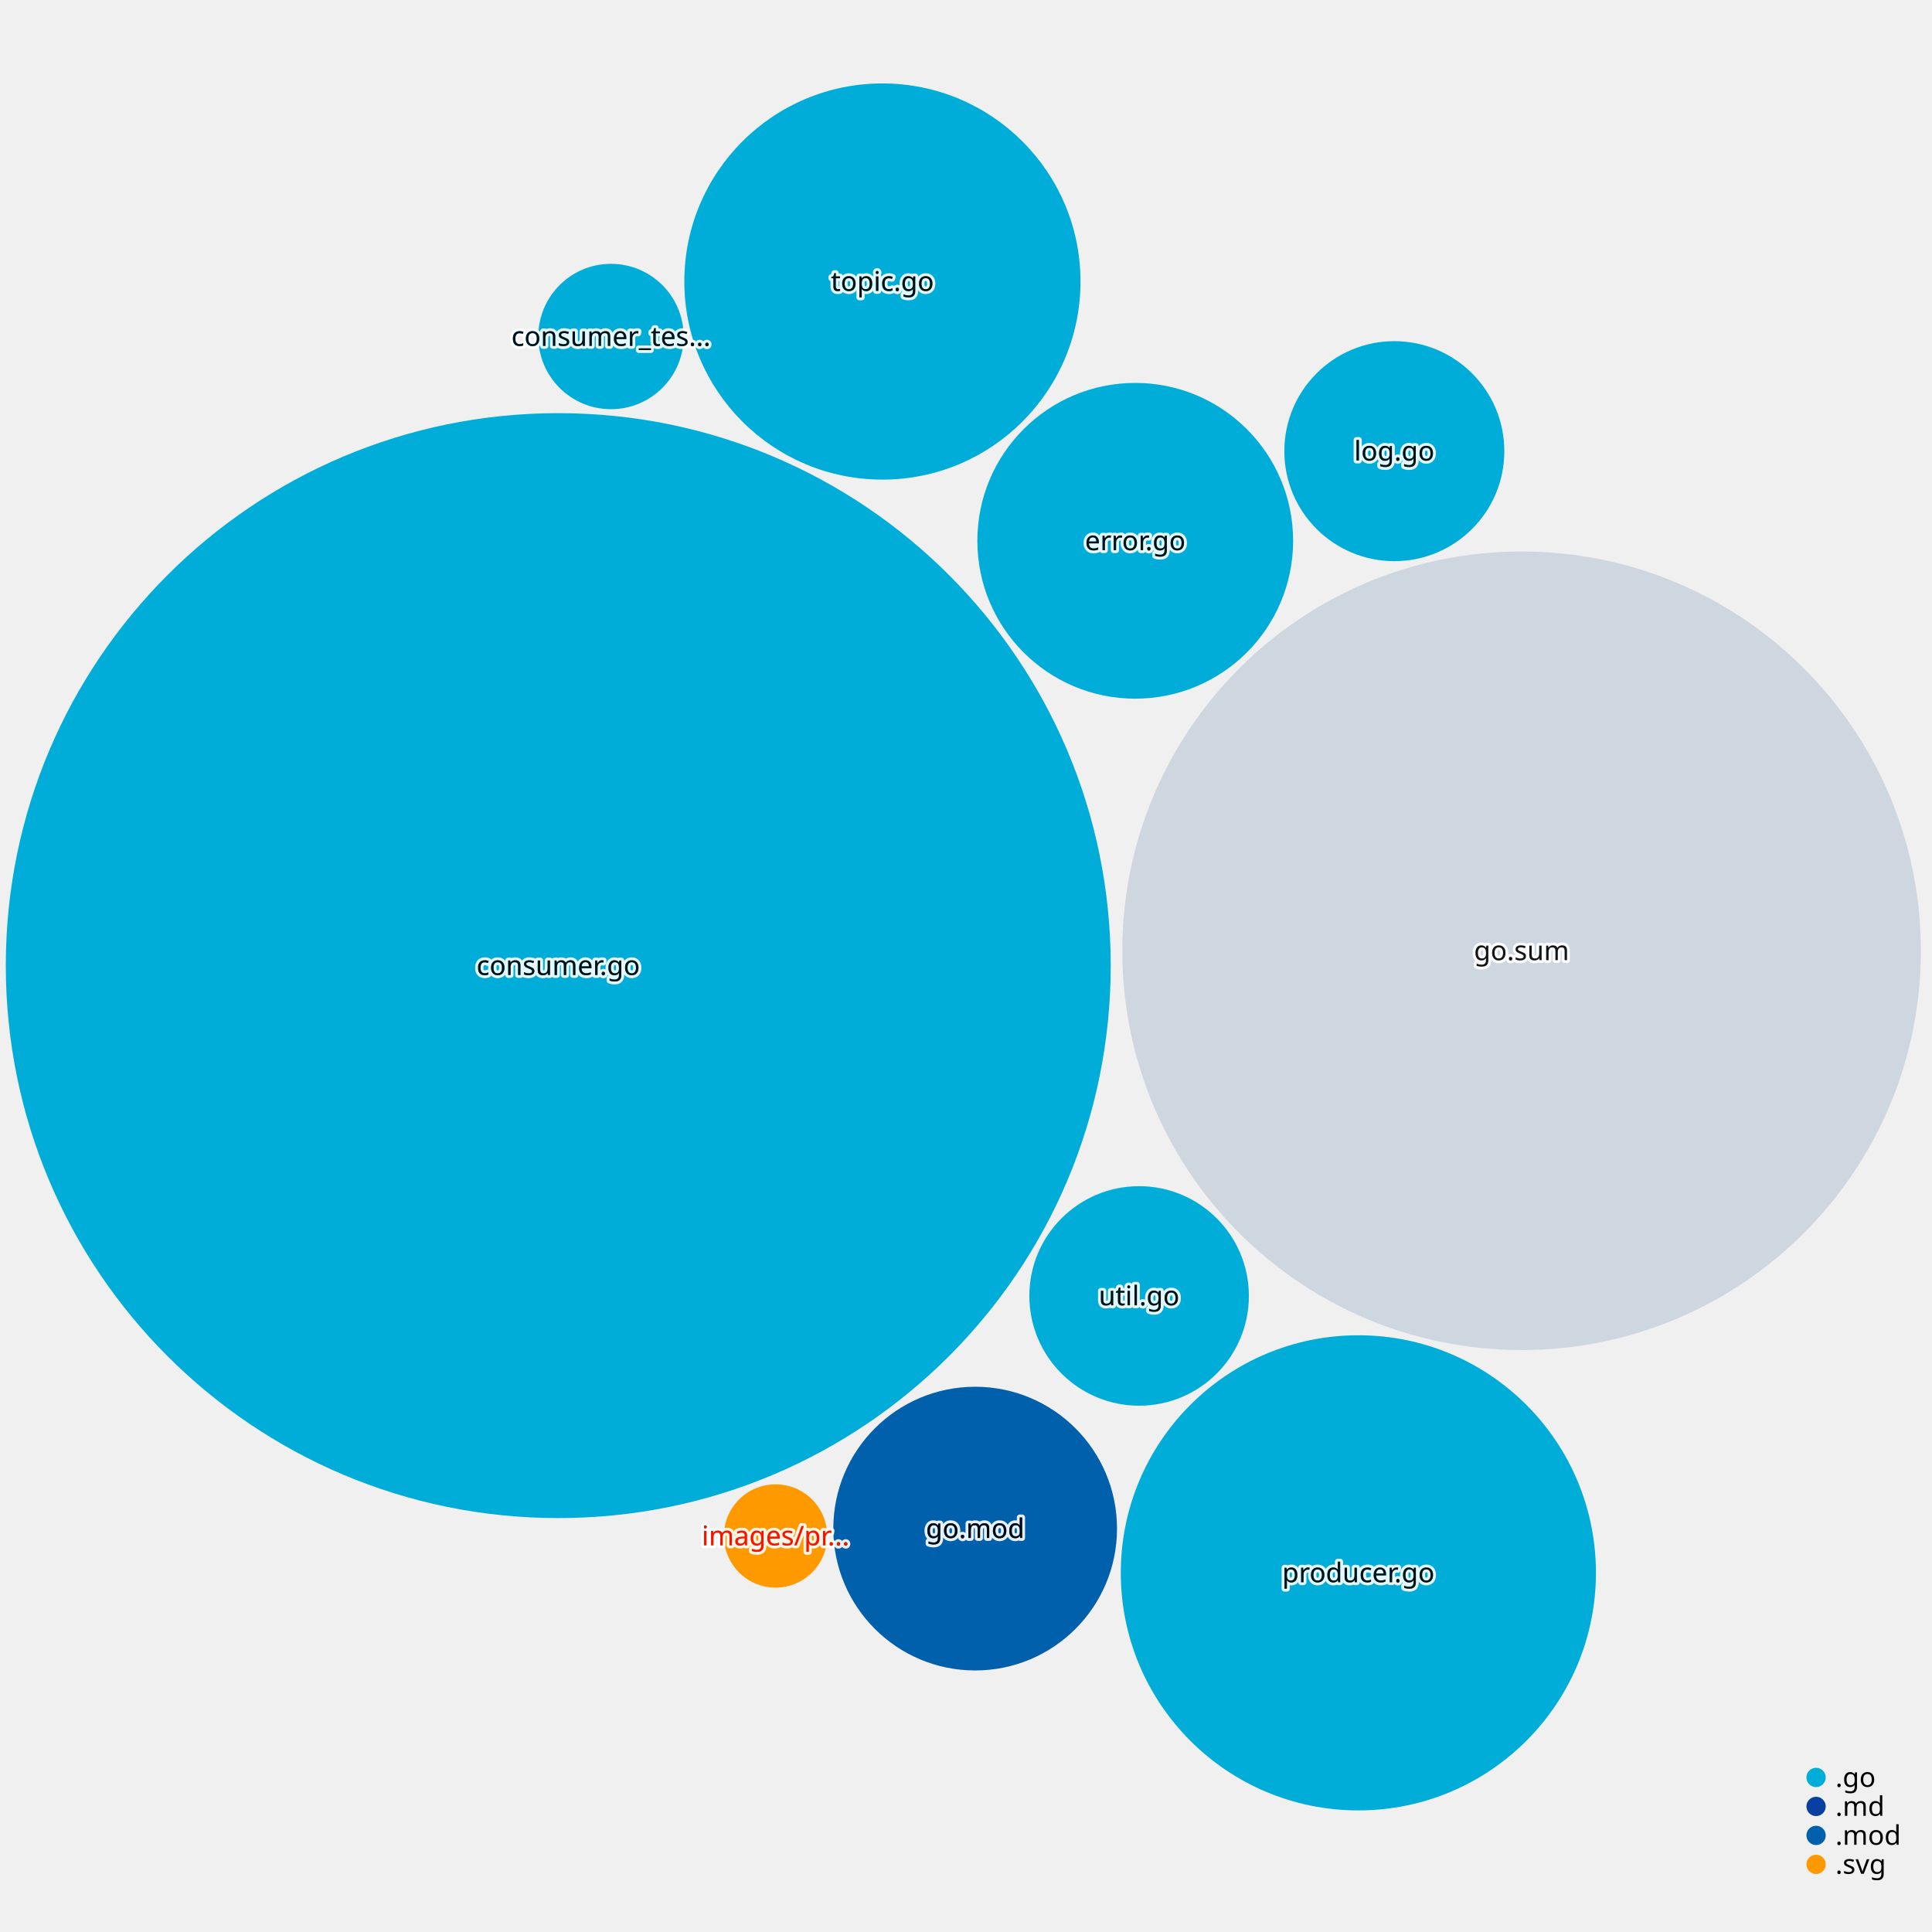
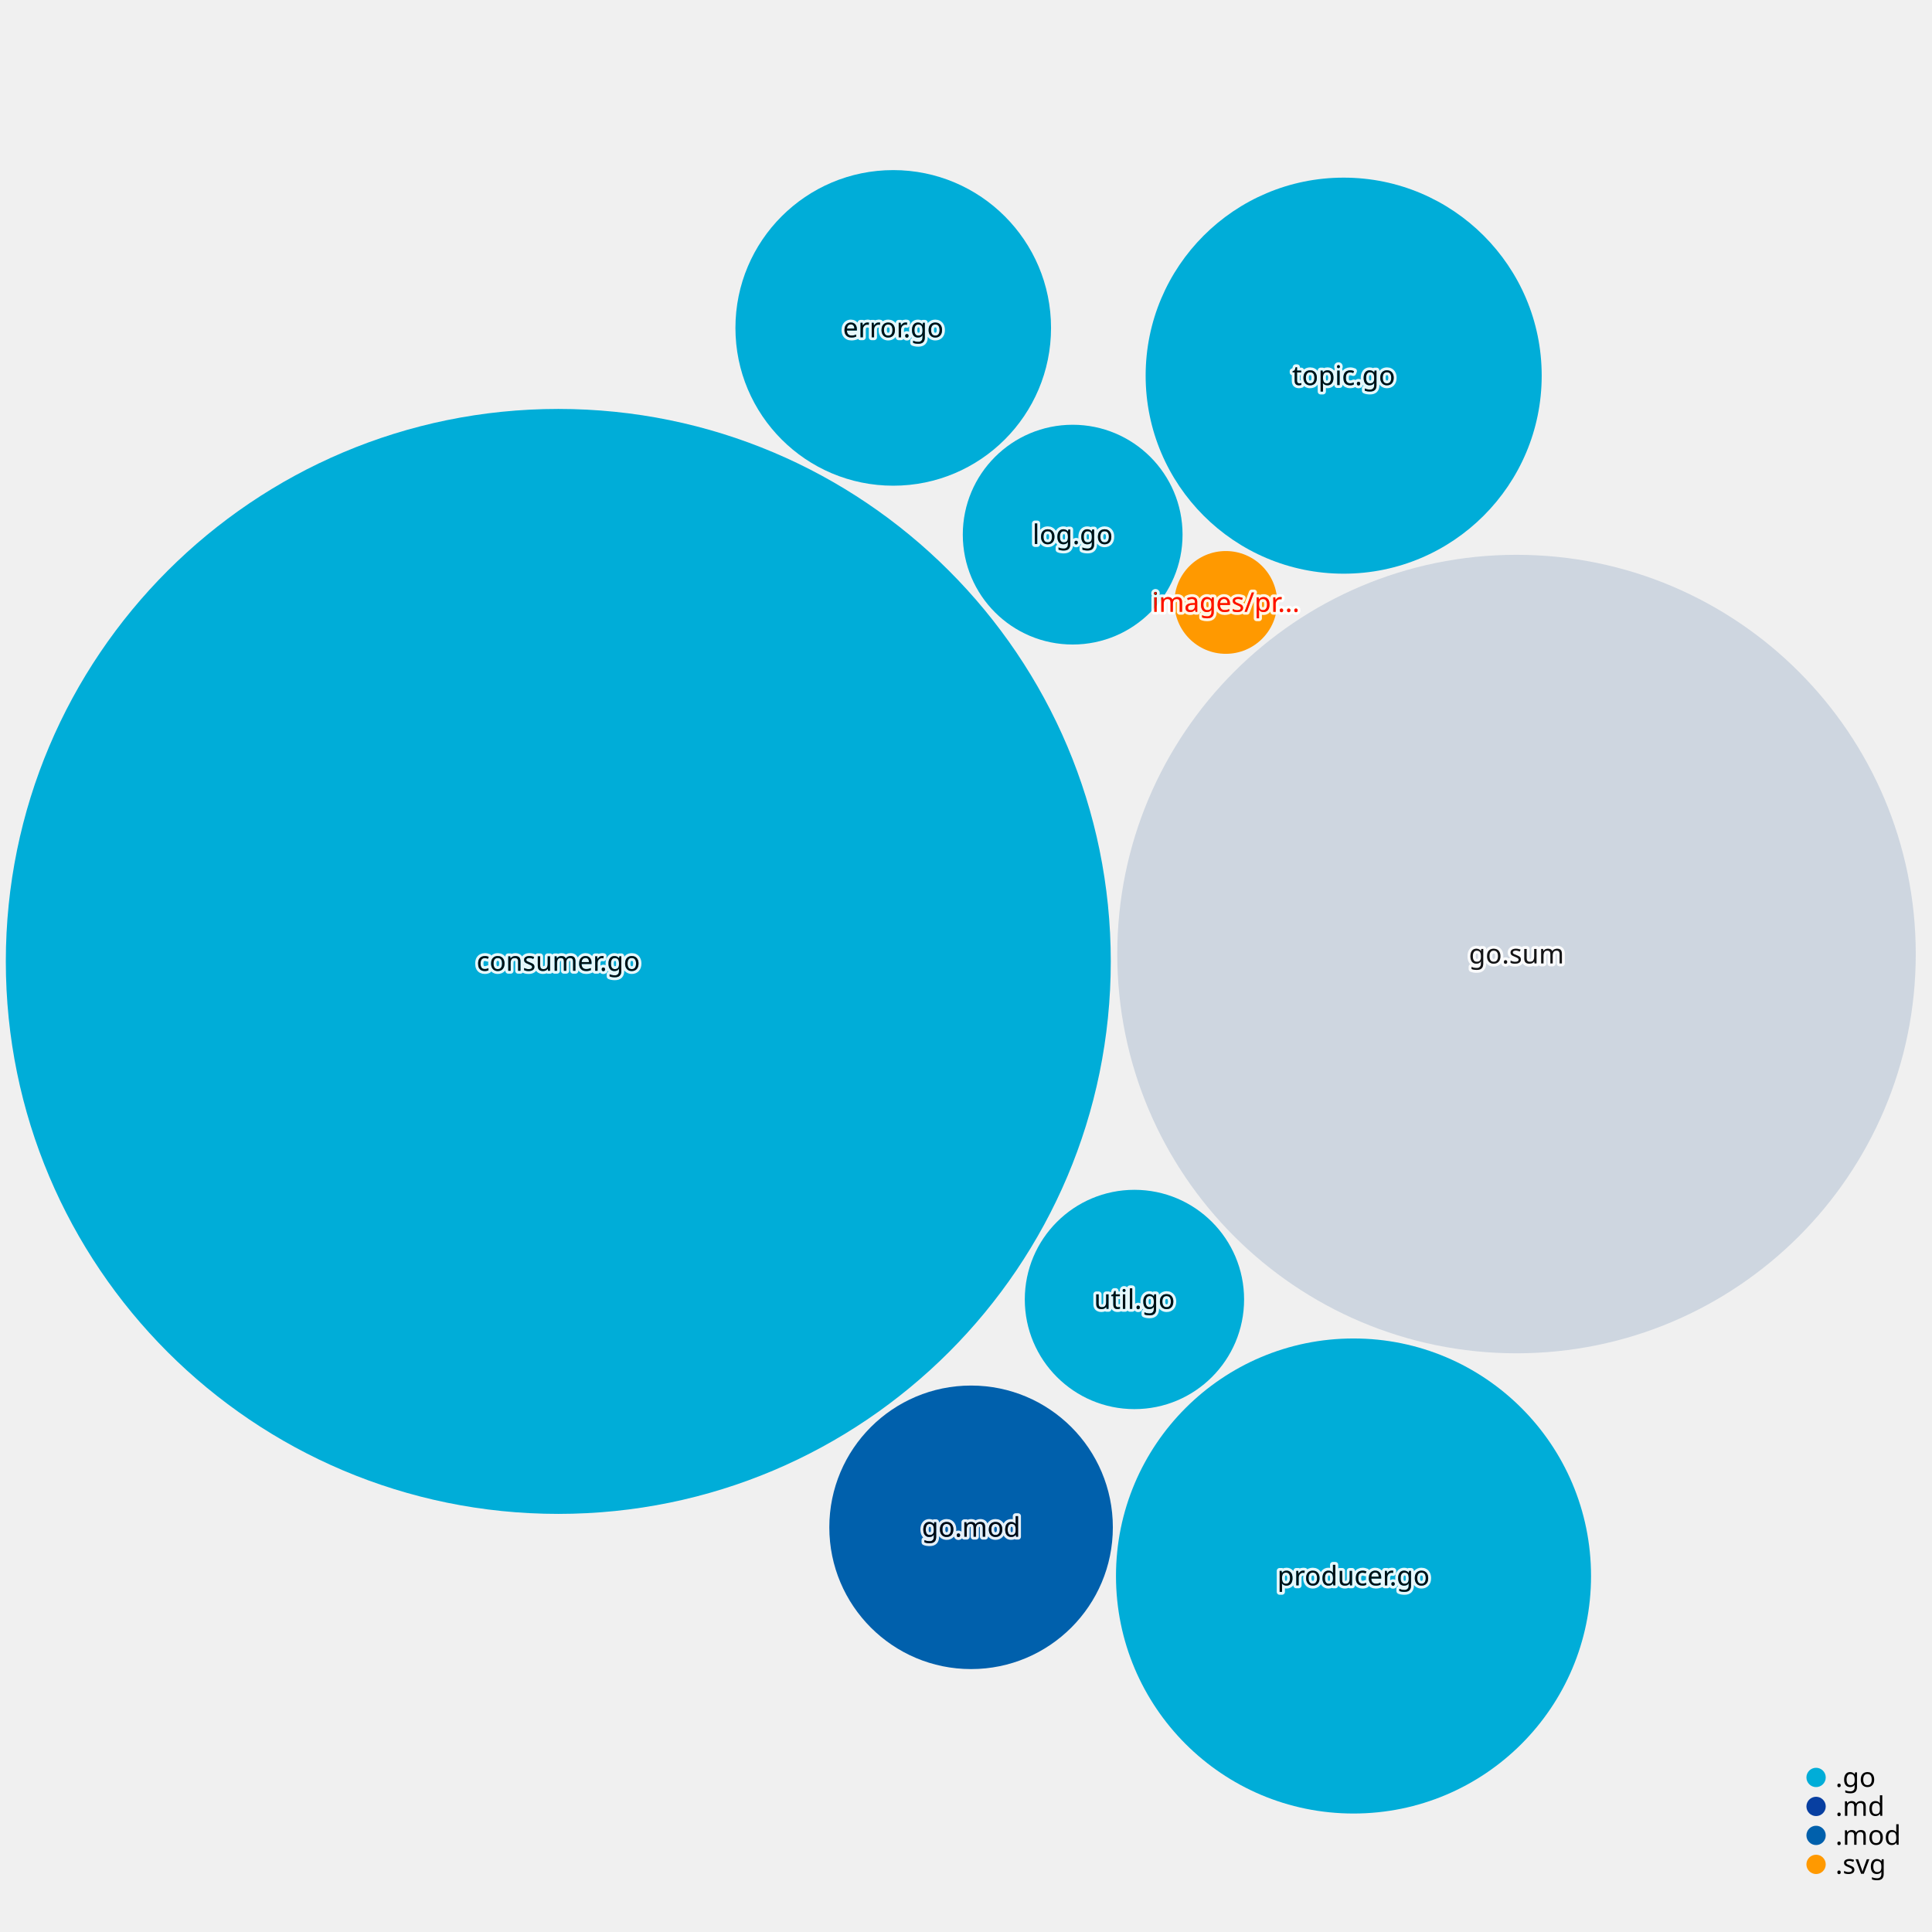
<svg xmlns="http://www.w3.org/2000/svg" width="1000" height="1000" style="background:white;font-family:sans-serif;overflow:visible">
  <defs>
    <filter id="glow" x="-50%" y="-50%" width="200%" height="200%">
      <feGaussianBlur stdDeviation="4" result="coloredBlur" />
      <feMerge>
        <feMergeNode in="coloredBlur" />
        <feMergeNode in="SourceGraphic" />
      </feMerge>
    </filter>
  </defs>
-   <g style="fill:#00ADD8;transition:transform 0s ease-out, fill 0.1s ease-out" transform="translate(288.9534, 499.8021)">
-     <circle style="transition:all 0.5s ease-out" r="285.953" stroke-width="0" stroke="#374151" />
+   <g style="fill:#00ADD8;transition:transform 0s ease-out, fill 0.1s ease-out" transform="translate(288.9761, 497.6259)">
+     <circle style="transition:all 0.5s ease-out" r="285.963" stroke-width="0" stroke="#374151" />
  </g>
-   <g style="fill:#CED6E0;transition:transform 0s ease-out, fill 0.1s ease-out" transform="translate(787.5659, 492.1097)">
-     <circle style="transition:all 0.5s ease-out" r="206.658" stroke-width="0" stroke="#374151" />
+   <g style="fill:#CED6E0;transition:transform 0s ease-out, fill 0.1s ease-out" transform="translate(784.9469, 493.8175)">
+     <circle style="transition:all 0.5s ease-out" r="206.648" stroke-width="0" stroke="#374151" />
  </g>
-   <g style="fill:#00ADD8;transition:transform 0s ease-out, fill 0.1s ease-out" transform="translate(703.0863, 814.0972)">
-     <circle style="transition:all 0.5s ease-out" r="122.966" stroke-width="0" stroke="#374151" />
+   <g style="fill:#00ADD8;transition:transform 0s ease-out, fill 0.1s ease-out" transform="translate(700.5745, 815.7348)">
+     <circle style="transition:all 0.5s ease-out" r="122.943" stroke-width="0" stroke="#374151" />
  </g>
-   <g style="fill:#00ADD8;transition:transform 0s ease-out, fill 0.1s ease-out" transform="translate(456.735, 145.7151)">
-     <circle style="transition:all 0.5s ease-out" r="102.527" stroke-width="0" stroke="#374151" />
+   <g style="fill:#00ADD8;transition:transform 0s ease-out, fill 0.1s ease-out" transform="translate(695.4808, 194.4444)">
+     <circle style="transition:all 0.5s ease-out" r="102.497" stroke-width="0" stroke="#374151" />
  </g>
-   <g style="fill:#00ADD8;transition:transform 0s ease-out, fill 0.1s ease-out" transform="translate(587.5957, 279.9184)">
-     <circle style="transition:all 0.5s ease-out" r="81.717" stroke-width="0" stroke="#374151" />
+   <g style="fill:#00ADD8;transition:transform 0s ease-out, fill 0.1s ease-out" transform="translate(462.3354, 169.7197)">
+     <circle style="transition:all 0.5s ease-out" r="81.678" stroke-width="0" stroke="#374151" />
  </g>
-   <g style="fill:#0060ac;transition:transform 0s ease-out, fill 0.1s ease-out" transform="translate(504.7438, 791.203)">
-     <circle style="transition:all 0.5s ease-out" r="73.421" stroke-width="0" stroke="#374151" />
+   <g style="fill:#0060ac;transition:transform 0s ease-out, fill 0.1s ease-out" transform="translate(502.6307, 790.5362)">
+     <circle style="transition:all 0.5s ease-out" r="73.378" stroke-width="0" stroke="#374151" />
  </g>
-   <g style="fill:#00ADD8;transition:transform 0s ease-out, fill 0.1s ease-out" transform="translate(721.703, 233.5221)">
-     <circle style="transition:all 0.5s ease-out" r="56.931" stroke-width="0" stroke="#374151" />
+   <g style="fill:#00ADD8;transition:transform 0s ease-out, fill 0.1s ease-out" transform="translate(555.2142, 276.7285)">
+     <circle style="transition:all 0.5s ease-out" r="56.874" stroke-width="0" stroke="#374151" />
  </g>
-   <g style="fill:#00ADD8;transition:transform 0s ease-out, fill 0.1s ease-out" transform="translate(589.6021, 670.7733)">
-     <circle style="transition:all 0.5s ease-out" r="56.812" stroke-width="0" stroke="#374151" />
+   <g style="fill:#00ADD8;transition:transform 0s ease-out, fill 0.1s ease-out" transform="translate(587.1856, 672.6039)">
+     <circle style="transition:all 0.5s ease-out" r="56.755" stroke-width="0" stroke="#374151" />
  </g>
-   <g style="fill:#00ADD8;transition:transform 0s ease-out, fill 0.1s ease-out" transform="translate(316.2471, 174.1785)">
-     <circle style="transition:all 0.5s ease-out" r="37.617" stroke-width="0" stroke="#374151" />
+   <g style="fill:#ff9900;transition:transform 0s ease-out, fill 0.1s ease-out" transform="translate(634.4691, 311.8139)">
+     <circle style="transition:all 0.5s ease-out" r="26.6" stroke-width="0" stroke="#374151" />
  </g>
-   <g style="fill:#ff9900;transition:transform 0s ease-out, fill 0.1s ease-out" transform="translate(401.438, 795.023)">
-     <circle style="transition:all 0.5s ease-out" r="26.726" stroke-width="0" stroke="#374151" />
-   </g>
-   <g style="fill:#083fa1;transition:transform 0s ease-out, fill 0.1s ease-out" transform="translate(509.1782, 312.5003)">
+   <g style="fill:#083fa1;transition:transform 0s ease-out, fill 0.1s ease-out" transform="translate(527.7549, 660.811)">
    <circle style="transition:all 0.5s ease-out" r="0" stroke-width="0" stroke="#374151" />
  </g>
-   <g style="fill:#00ADD8;transition:transform 0s ease-out" transform="translate(288.9534, 499.8021)">
+   <g style="fill:#00ADD8;transition:transform 0s ease-out" transform="translate(288.9761, 497.6259)">
    <text style="pointer-events:none;opacity:0.9;font-size:14px;font-weight:500;transition:all 0.5s ease-out" fill="#4B5563" text-anchor="middle" dominant-baseline="middle" stroke="white" stroke-width="3" stroke-linejoin="round">consumer.go</text>
    <text style="pointer-events:none;opacity:1;font-size:14px;font-weight:500;transition:all 0.5s ease-out" text-anchor="middle" dominant-baseline="middle">consumer.go</text>
    <text style="pointer-events:none;opacity:0.9;font-size:14px;font-weight:500;mix-blend-mode:color-burn;transition:all 0.5s ease-out" fill="#110101" text-anchor="middle" dominant-baseline="middle">consumer.go</text>
  </g>
-   <g style="fill:#CED6E0;transition:transform 0s ease-out" transform="translate(787.5659, 492.1097)">
+   <g style="fill:#CED6E0;transition:transform 0s ease-out" transform="translate(784.9469, 493.8175)">
    <text style="pointer-events:none;opacity:0.9;font-size:14px;font-weight:500;transition:all 0.5s ease-out" fill="#4B5563" text-anchor="middle" dominant-baseline="middle" stroke="white" stroke-width="3" stroke-linejoin="round">go.sum</text>
    <text style="pointer-events:none;opacity:1;font-size:14px;font-weight:500;transition:all 0.5s ease-out" text-anchor="middle" dominant-baseline="middle">go.sum</text>
    <text style="pointer-events:none;opacity:0.9;font-size:14px;font-weight:500;mix-blend-mode:color-burn;transition:all 0.5s ease-out" fill="#110101" text-anchor="middle" dominant-baseline="middle">go.sum</text>
  </g>
-   <g style="fill:#00ADD8;transition:transform 0s ease-out" transform="translate(703.0863, 814.0972)">
+   <g style="fill:#00ADD8;transition:transform 0s ease-out" transform="translate(700.5745, 815.7348)">
    <text style="pointer-events:none;opacity:0.9;font-size:14px;font-weight:500;transition:all 0.5s ease-out" fill="#4B5563" text-anchor="middle" dominant-baseline="middle" stroke="white" stroke-width="3" stroke-linejoin="round">producer.go</text>
    <text style="pointer-events:none;opacity:1;font-size:14px;font-weight:500;transition:all 0.5s ease-out" text-anchor="middle" dominant-baseline="middle">producer.go</text>
    <text style="pointer-events:none;opacity:0.9;font-size:14px;font-weight:500;mix-blend-mode:color-burn;transition:all 0.5s ease-out" fill="#110101" text-anchor="middle" dominant-baseline="middle">producer.go</text>
  </g>
-   <g style="fill:#00ADD8;transition:transform 0s ease-out" transform="translate(456.735, 145.7151)">
+   <g style="fill:#00ADD8;transition:transform 0s ease-out" transform="translate(695.4808, 194.4444)">
    <text style="pointer-events:none;opacity:0.9;font-size:14px;font-weight:500;transition:all 0.5s ease-out" fill="#4B5563" text-anchor="middle" dominant-baseline="middle" stroke="white" stroke-width="3" stroke-linejoin="round">topic.go</text>
    <text style="pointer-events:none;opacity:1;font-size:14px;font-weight:500;transition:all 0.5s ease-out" text-anchor="middle" dominant-baseline="middle">topic.go</text>
    <text style="pointer-events:none;opacity:0.9;font-size:14px;font-weight:500;mix-blend-mode:color-burn;transition:all 0.5s ease-out" fill="#110101" text-anchor="middle" dominant-baseline="middle">topic.go</text>
  </g>
-   <g style="fill:#00ADD8;transition:transform 0s ease-out" transform="translate(587.5957, 279.9184)">
+   <g style="fill:#00ADD8;transition:transform 0s ease-out" transform="translate(462.3354, 169.7197)">
    <text style="pointer-events:none;opacity:0.9;font-size:14px;font-weight:500;transition:all 0.5s ease-out" fill="#4B5563" text-anchor="middle" dominant-baseline="middle" stroke="white" stroke-width="3" stroke-linejoin="round">error.go</text>
    <text style="pointer-events:none;opacity:1;font-size:14px;font-weight:500;transition:all 0.5s ease-out" text-anchor="middle" dominant-baseline="middle">error.go</text>
    <text style="pointer-events:none;opacity:0.9;font-size:14px;font-weight:500;mix-blend-mode:color-burn;transition:all 0.5s ease-out" fill="#110101" text-anchor="middle" dominant-baseline="middle">error.go</text>
  </g>
-   <g style="fill:#0060ac;transition:transform 0s ease-out" transform="translate(504.7438, 791.203)">
+   <g style="fill:#0060ac;transition:transform 0s ease-out" transform="translate(502.6307, 790.5362)">
    <text style="pointer-events:none;opacity:0.9;font-size:14px;font-weight:500;transition:all 0.5s ease-out" fill="#4B5563" text-anchor="middle" dominant-baseline="middle" stroke="white" stroke-width="3" stroke-linejoin="round">go.mod</text>
    <text style="pointer-events:none;opacity:1;font-size:14px;font-weight:500;transition:all 0.5s ease-out" text-anchor="middle" dominant-baseline="middle">go.mod</text>
    <text style="pointer-events:none;opacity:0.9;font-size:14px;font-weight:500;mix-blend-mode:color-burn;transition:all 0.5s ease-out" fill="#110101" text-anchor="middle" dominant-baseline="middle">go.mod</text>
  </g>
-   <g style="fill:#00ADD8;transition:transform 0s ease-out" transform="translate(721.703, 233.5221)">
+   <g style="fill:#00ADD8;transition:transform 0s ease-out" transform="translate(555.2142, 276.7285)">
    <text style="pointer-events:none;opacity:0.9;font-size:14px;font-weight:500;transition:all 0.5s ease-out" fill="#4B5563" text-anchor="middle" dominant-baseline="middle" stroke="white" stroke-width="3" stroke-linejoin="round">log.go</text>
    <text style="pointer-events:none;opacity:1;font-size:14px;font-weight:500;transition:all 0.5s ease-out" text-anchor="middle" dominant-baseline="middle">log.go</text>
    <text style="pointer-events:none;opacity:0.9;font-size:14px;font-weight:500;mix-blend-mode:color-burn;transition:all 0.5s ease-out" fill="#110101" text-anchor="middle" dominant-baseline="middle">log.go</text>
  </g>
-   <g style="fill:#00ADD8;transition:transform 0s ease-out" transform="translate(589.6021, 670.7733)">
+   <g style="fill:#00ADD8;transition:transform 0s ease-out" transform="translate(587.1856, 672.6039)">
    <text style="pointer-events:none;opacity:0.9;font-size:14px;font-weight:500;transition:all 0.5s ease-out" fill="#4B5563" text-anchor="middle" dominant-baseline="middle" stroke="white" stroke-width="3" stroke-linejoin="round">util.go</text>
    <text style="pointer-events:none;opacity:1;font-size:14px;font-weight:500;transition:all 0.5s ease-out" text-anchor="middle" dominant-baseline="middle">util.go</text>
    <text style="pointer-events:none;opacity:0.9;font-size:14px;font-weight:500;mix-blend-mode:color-burn;transition:all 0.5s ease-out" fill="#110101" text-anchor="middle" dominant-baseline="middle">util.go</text>
  </g>
-   <g style="fill:#00ADD8;transition:transform 0s ease-out" transform="translate(316.2471, 174.1785)">
-     <text style="pointer-events:none;opacity:0.9;font-size:14px;font-weight:500;transition:all 0.5s ease-out" fill="#4B5563" text-anchor="middle" dominant-baseline="middle" stroke="white" stroke-width="3" stroke-linejoin="round">consumer_tes...</text>
-     <text style="pointer-events:none;opacity:1;font-size:14px;font-weight:500;transition:all 0.5s ease-out" text-anchor="middle" dominant-baseline="middle">consumer_tes...</text>
-     <text style="pointer-events:none;opacity:0.9;font-size:14px;font-weight:500;mix-blend-mode:color-burn;transition:all 0.5s ease-out" fill="#110101" text-anchor="middle" dominant-baseline="middle">consumer_tes...</text>
-   </g>
-   <g style="fill:#ff9900;transition:transform 0s ease-out" transform="translate(401.438, 795.023)">
+   <g style="fill:#ff9900;transition:transform 0s ease-out" transform="translate(634.4691, 311.8139)">
    <text style="pointer-events:none;opacity:0.9;font-size:14px;font-weight:500;transition:all 0.5s ease-out" fill="#4B5563" text-anchor="middle" dominant-baseline="middle" stroke="white" stroke-width="3" stroke-linejoin="round">images/pr...</text>
    <text style="pointer-events:none;opacity:1;font-size:14px;font-weight:500;transition:all 0.5s ease-out" text-anchor="middle" dominant-baseline="middle">images/pr...</text>
    <text style="pointer-events:none;opacity:0.9;font-size:14px;font-weight:500;mix-blend-mode:color-burn;transition:all 0.5s ease-out" fill="#110101" text-anchor="middle" dominant-baseline="middle">images/pr...</text>
  </g>
  <g transform="translate(940, 920)">
    <g transform="translate(0, 0)">
      <circle r="5" fill="#00ADD8" />
      <text x="10" style="font-size:14px;font-weight:300" dominant-baseline="middle">.go</text>
    </g>
    <g transform="translate(0, 15)">
      <circle r="5" fill="#083fa1" />
      <text x="10" style="font-size:14px;font-weight:300" dominant-baseline="middle">.md</text>
    </g>
    <g transform="translate(0, 30)">
      <circle r="5" fill="#0060ac" />
      <text x="10" style="font-size:14px;font-weight:300" dominant-baseline="middle">.mod</text>
    </g>
    <g transform="translate(0, 45)">
      <circle r="5" fill="#ff9900" />
      <text x="10" style="font-size:14px;font-weight:300" dominant-baseline="middle">.svg</text>
    </g>
    <g fill="#9CA3AF" style="font-weight:300;font-style:italic;font-size:12px">each dot sized by file size</g>
  </g>
</svg>
